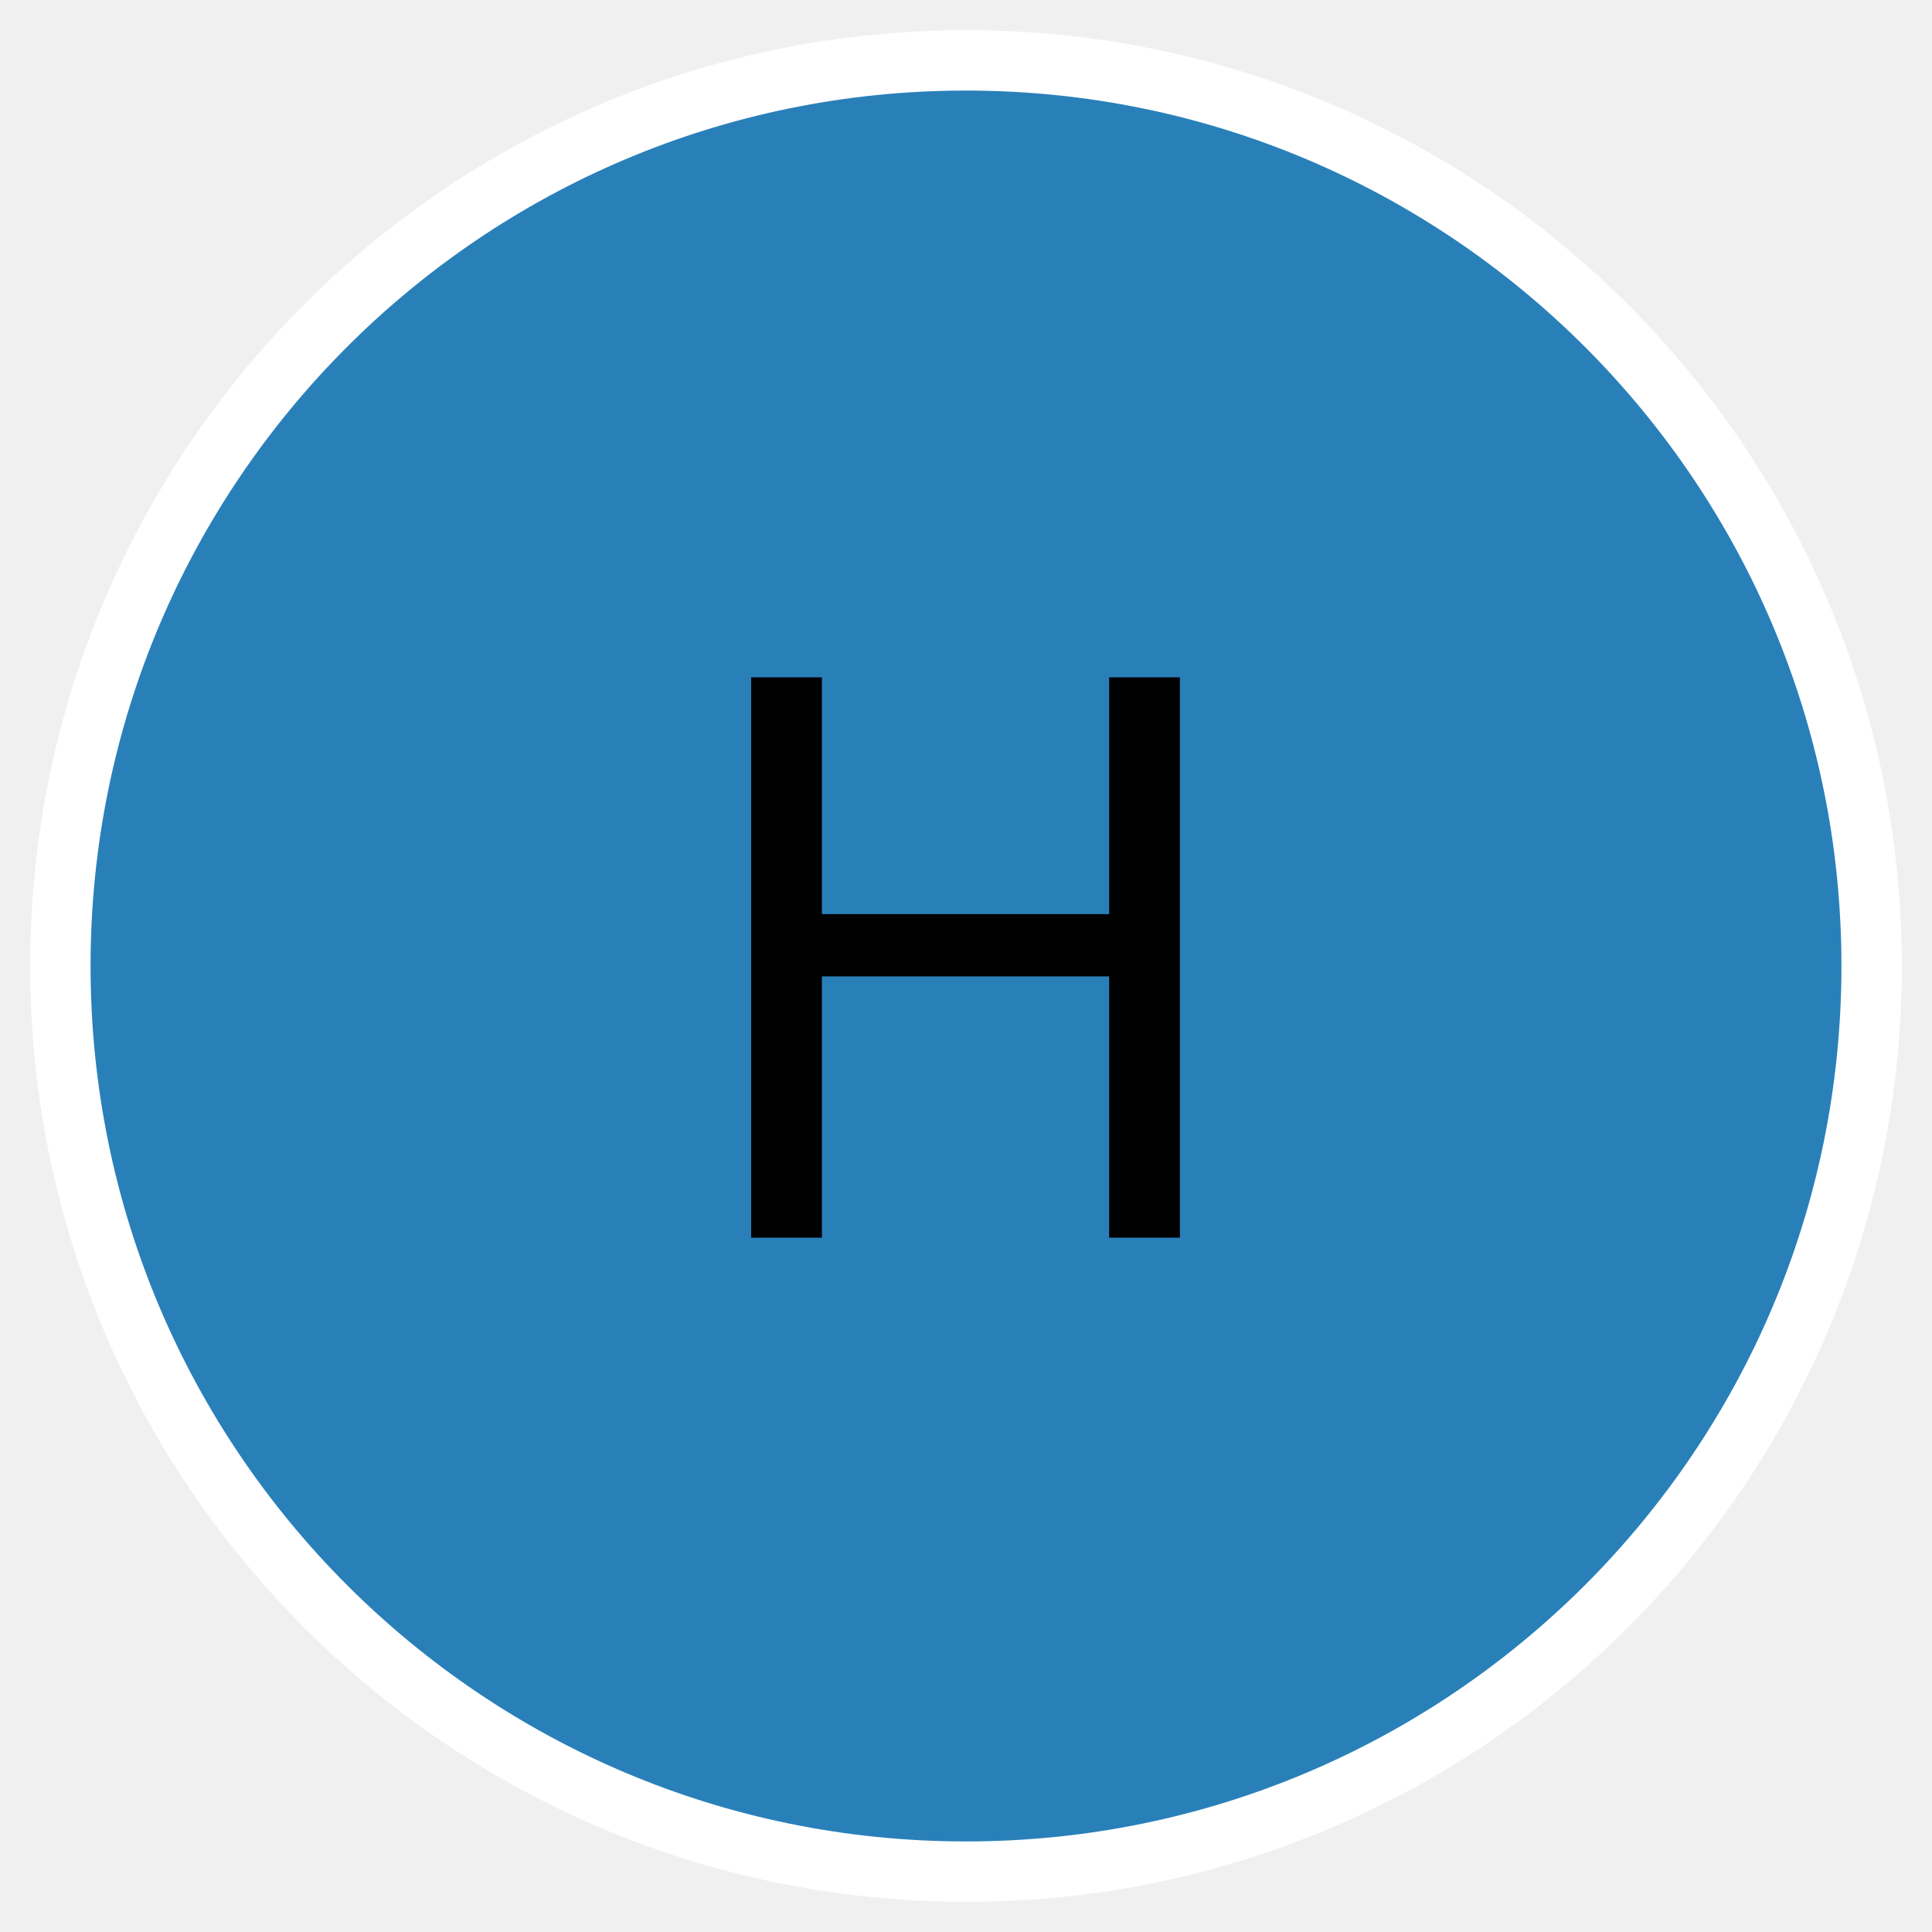
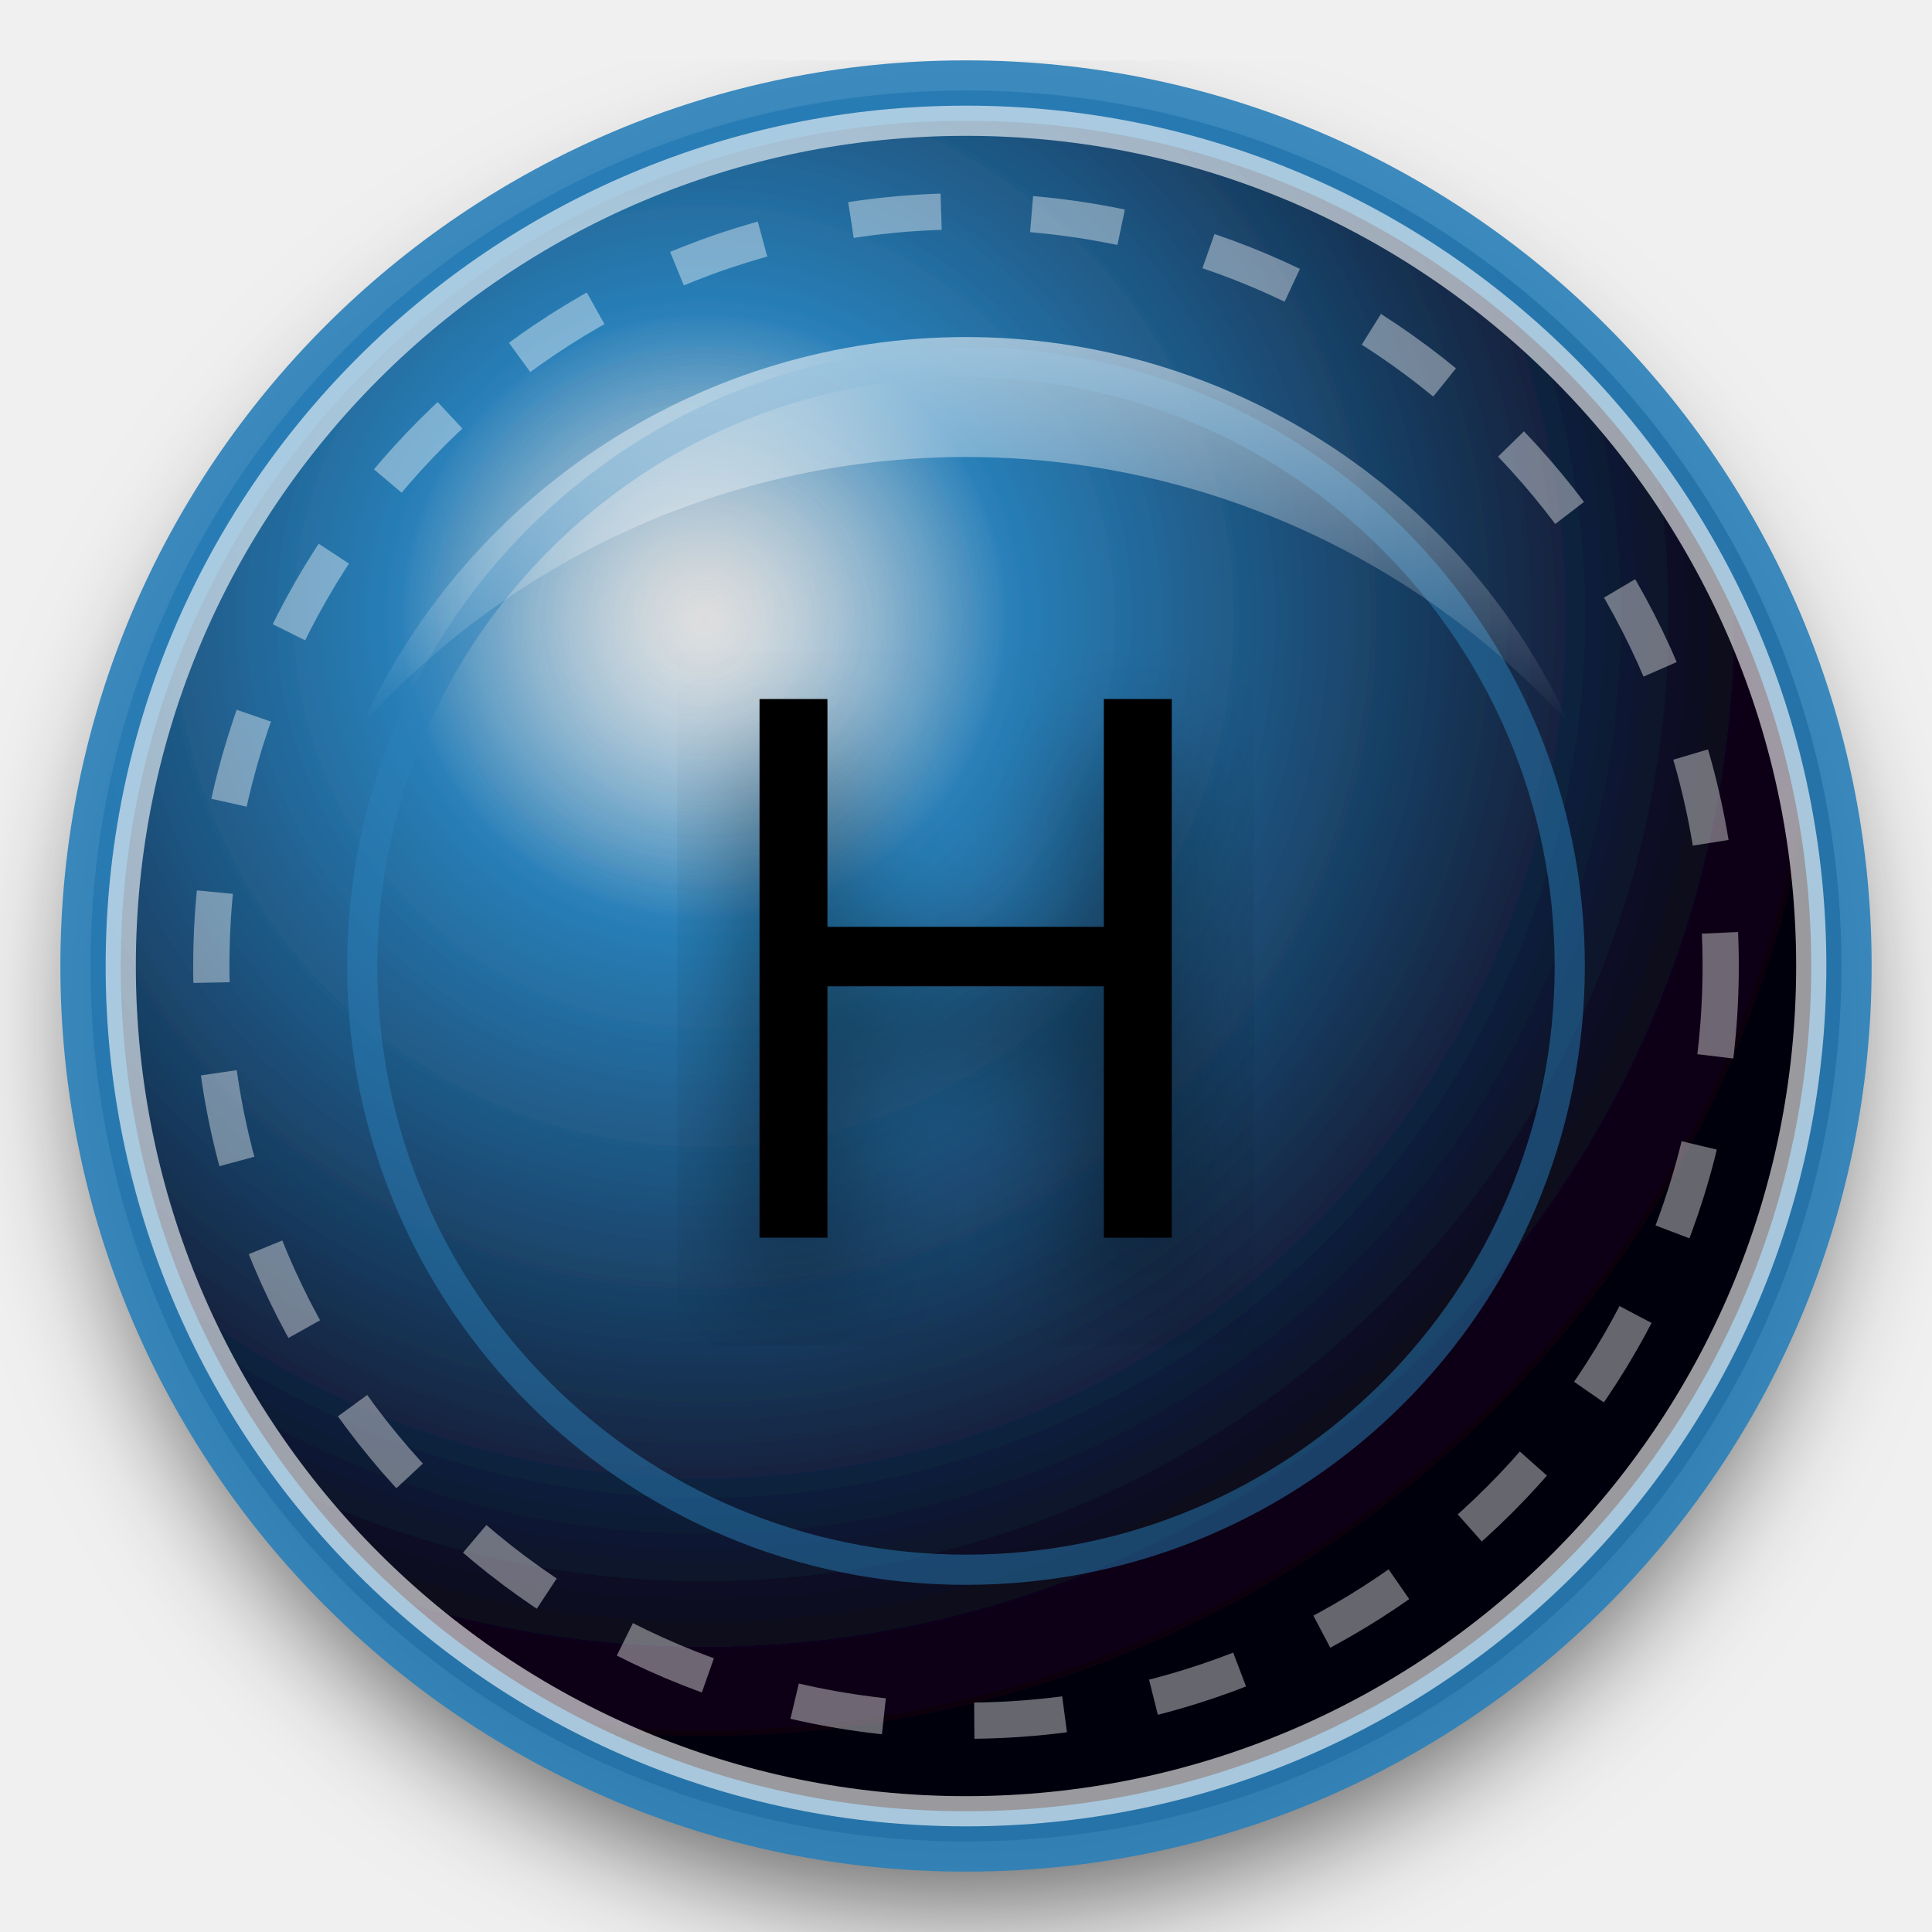
- <svg xmlns="http://www.w3.org/2000/svg" viewBox="0 0 64 64">
-   <circle cx="32" cy="32" r="30" fill="#2980b9" stroke="#ffffff" stroke-width="2" />
-   <text x="32" y="41" font-size="26" text-anchor="middle" font-family="sans-serif">H</text>
+ <svg xmlns="http://www.w3.org/2000/svg" viewBox="0 0 64 64" width="64" height="64">
+   <defs>
+     <radialGradient id="bgGrad_hydrogen" cx="35%" cy="30%" r="70%">
+       <stop offset="0%" stop-color="#ffffff" stop-opacity="0.35" />
+       <stop offset="25%" stop-color="#2980b9" />
+       <stop offset="85%" stop-color="#0a0518" />
+       <stop offset="100%" stop-color="#020108" />
+     </radialGradient>
+     <linearGradient id="shine_hydrogen" x1="0%" y1="0%" x2="0%" y2="100%">
+       <stop offset="0%" stop-color="#ffffff" stop-opacity="0.55" />
+       <stop offset="100%" stop-color="#ffffff" stop-opacity="0" />
+     </linearGradient>
+     <filter id="shadow_hydrogen" x="-20%" y="-20%" width="140%" height="140%">
+       <feDropShadow dx="0" dy="2" stdDeviation="2" flood-color="#000000" flood-opacity="0.6" />
+     </filter>
+   </defs>
+   <circle cx="32" cy="32" r="29" fill="url(#bgGrad_hydrogen)" filter="url(#shadow_hydrogen)" />
+   <circle cx="32" cy="32" r="29" fill="none" stroke="#2980b9" stroke-width="2" opacity="0.9" />
+   <circle cx="32" cy="32" r="28" fill="none" stroke="#ffffff" stroke-width="1" opacity="0.6" />
+   <circle cx="32" cy="32" r="25" fill="none" stroke="#ffffff" stroke-width="1.2" stroke-dasharray="3 3" opacity="0.4" />
+   <circle cx="32" cy="32" r="20" fill="none" stroke="#2980b9" stroke-width="1" opacity="0.5" />
+   <path d="M 12 24 A 22 22 0 0 1 52 24 A 27 27 0 0 0 12 24 Z" fill="url(#shine_hydrogen)" />
+   <text x="32" y="41" font-size="25" text-anchor="middle" font-family="'Apple Color Emoji', 'Segoe UI Emoji', 'Noto Color Emoji', sans-serif" filter="url(#shadow_hydrogen)">H</text>
</svg>
